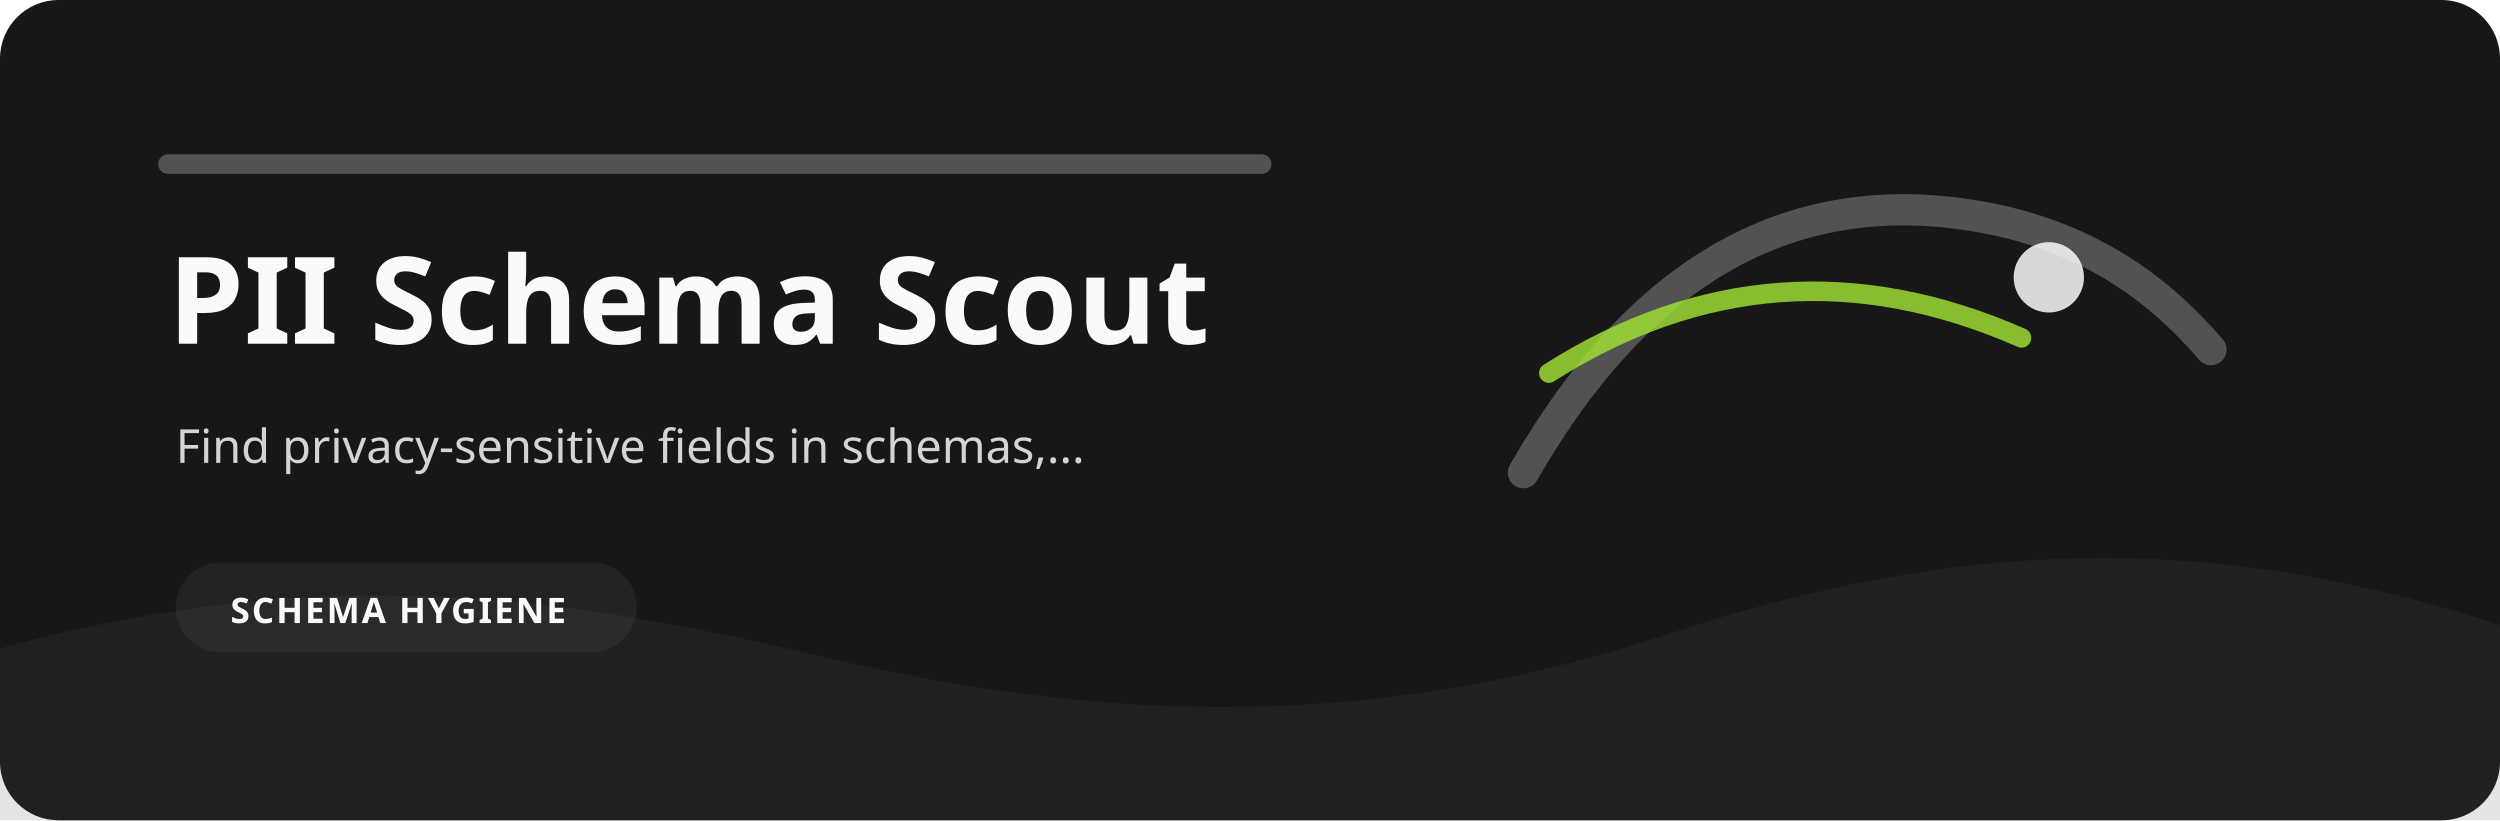
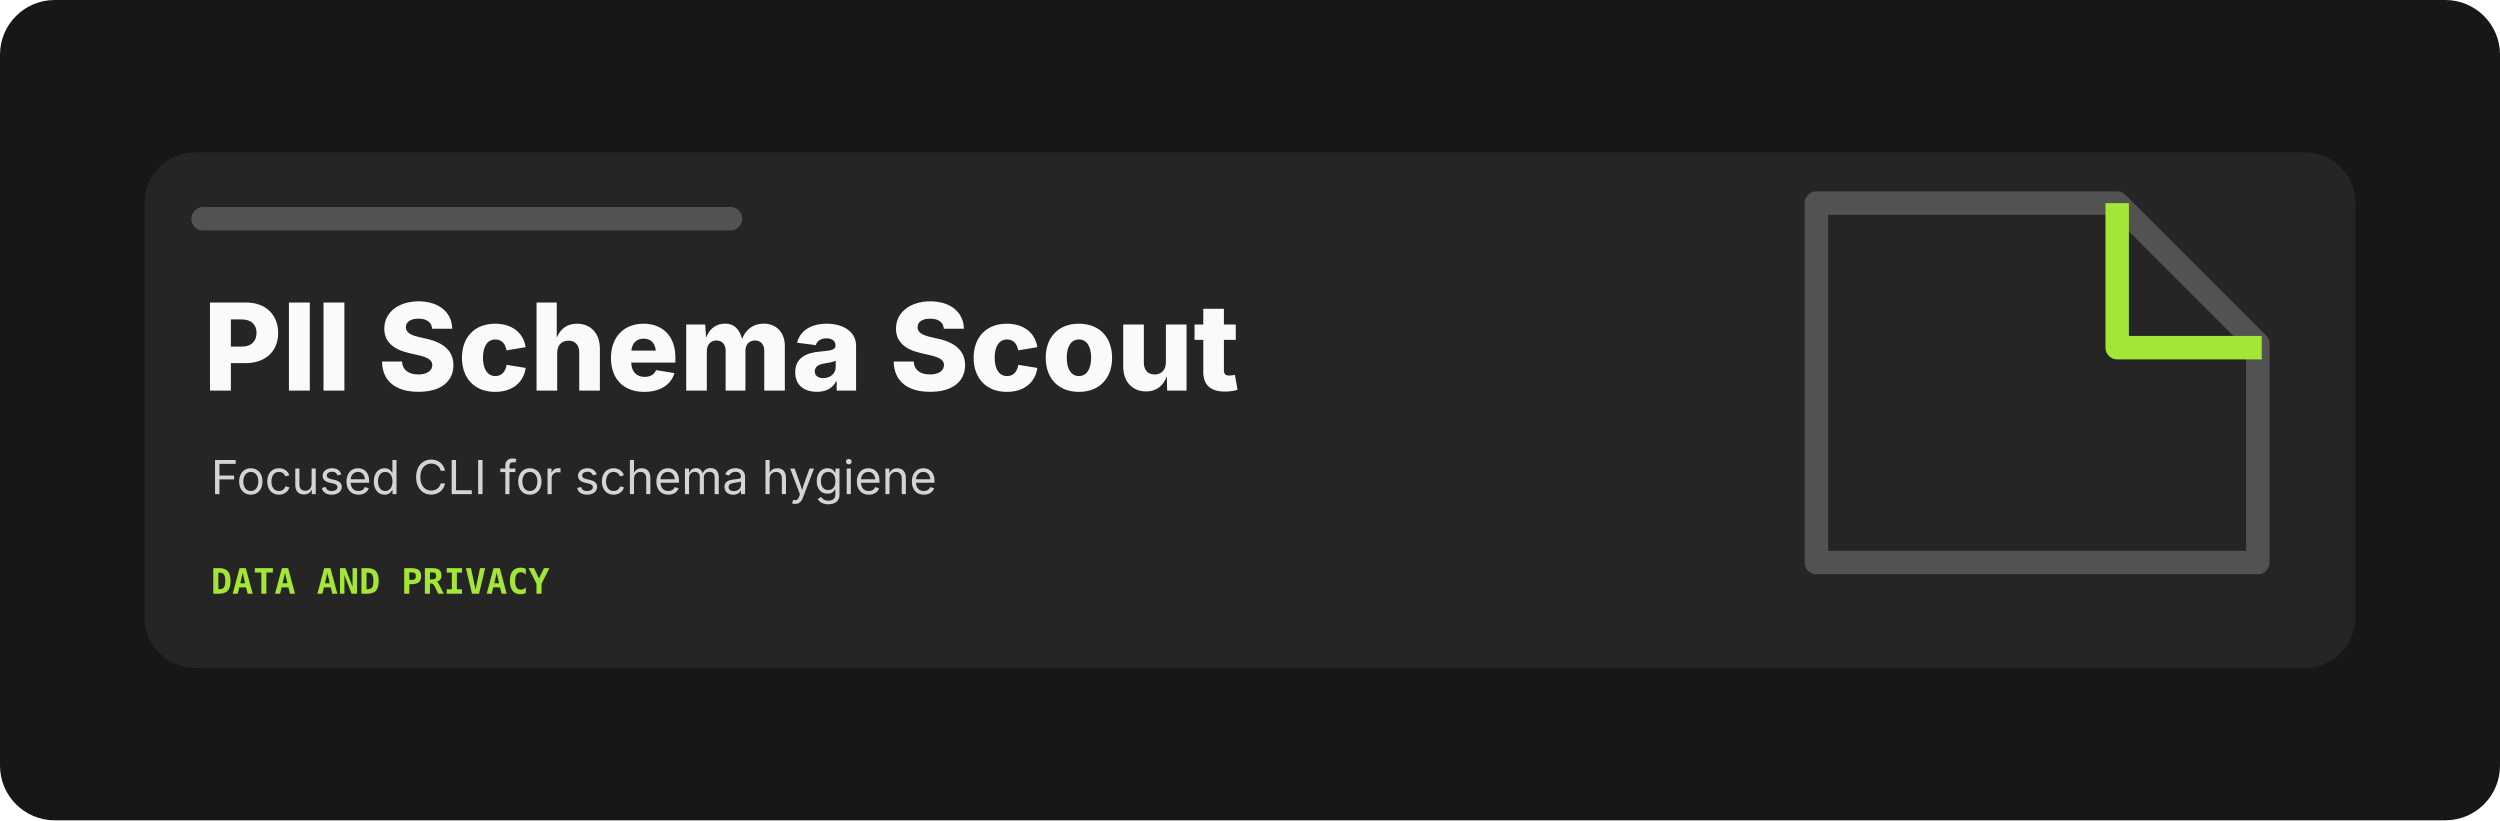
- <svg xmlns="http://www.w3.org/2000/svg" width="1280" height="420" viewBox="0 0 1280 420" fill="none" role="img" aria-label="PII Schema Scout project cover">
-   <rect width="1280" height="420" rx="30" fill="#171717" />
-   <path d="M0 332C168 286 293 306 420 336C560 369 699 376 853 325C1018 270 1148 277 1280 320V420H0V332Z" fill="#525252" opacity=".16" />
-   <path d="M86 84h560" stroke="#525252" stroke-width="10" stroke-linecap="round" />
-   <text x="86" y="176" fill="#fafafa" font-family="Sora, ui-sans-serif, system-ui" font-size="62" font-weight="800">PII Schema Scout</text>
-   <text x="90" y="237" fill="#d4d4d4" font-family="Sora, ui-sans-serif, system-ui" font-size="24" font-weight="500">Find privacy-sensitive fields in schemas,...</text>
-   <rect x="90" y="288" width="236" height="46" rx="23" fill="#525252" opacity=".20" />
-   <text x="118" y="319" fill="#fafafa" font-family="Sora, ui-sans-serif, system-ui" font-size="18" font-weight="800" letter-spacing="1">SCHEMA HYGIENE</text>
-   <path d="M780 242c62-108 143-151 244-129 44 10 79 32 108 66" fill="none" stroke="#525252" stroke-width="16" stroke-linecap="round" />
-   <path d="M793 191c77-49 158-55 242-18" fill="none" stroke="#a3e635" stroke-width="10" stroke-linecap="round" opacity=".8" />
-   <circle cx="1049" cy="142" r="18" fill="#fafafa" opacity=".85" />
+ <svg xmlns="http://www.w3.org/2000/svg" width="1280" height="420" viewBox="0 0 1280 420" fill="none" role="img" aria-label="PII Schema Scout cover">
+   <rect width="1280" height="420" rx="28" fill="#171717" />
+   <rect x="74" y="78" width="1132" height="264" rx="26" fill="#fafafa" opacity=".06" />
+   <path d="M104 112h270" stroke="#525252" stroke-width="12" stroke-linecap="round" />
+   <text x="104" y="200" fill="#fafafa" font-family="Inter, ui-sans-serif, system-ui" font-size="62" font-weight="800">PII Schema Scout</text>
+   <text x="108" y="253" fill="#d4d4d4" font-family="Inter, ui-sans-serif, system-ui" font-size="24">Focused CLI for schema hygiene</text>
+   <text x="108" y="304" fill="#a3e635" font-family="ui-monospace, SFMono-Regular, Menlo, monospace" font-size="18" font-weight="700">DATA AND PRIVACY</text>
+   <path d="M930 104h154l72 72v112H930z" fill="none" stroke="#525252" stroke-width="12" stroke-linejoin="round" />
+   <path d="M1084 104v74h74" fill="none" stroke="#a3e635" stroke-width="12" stroke-linejoin="round" />
</svg>
